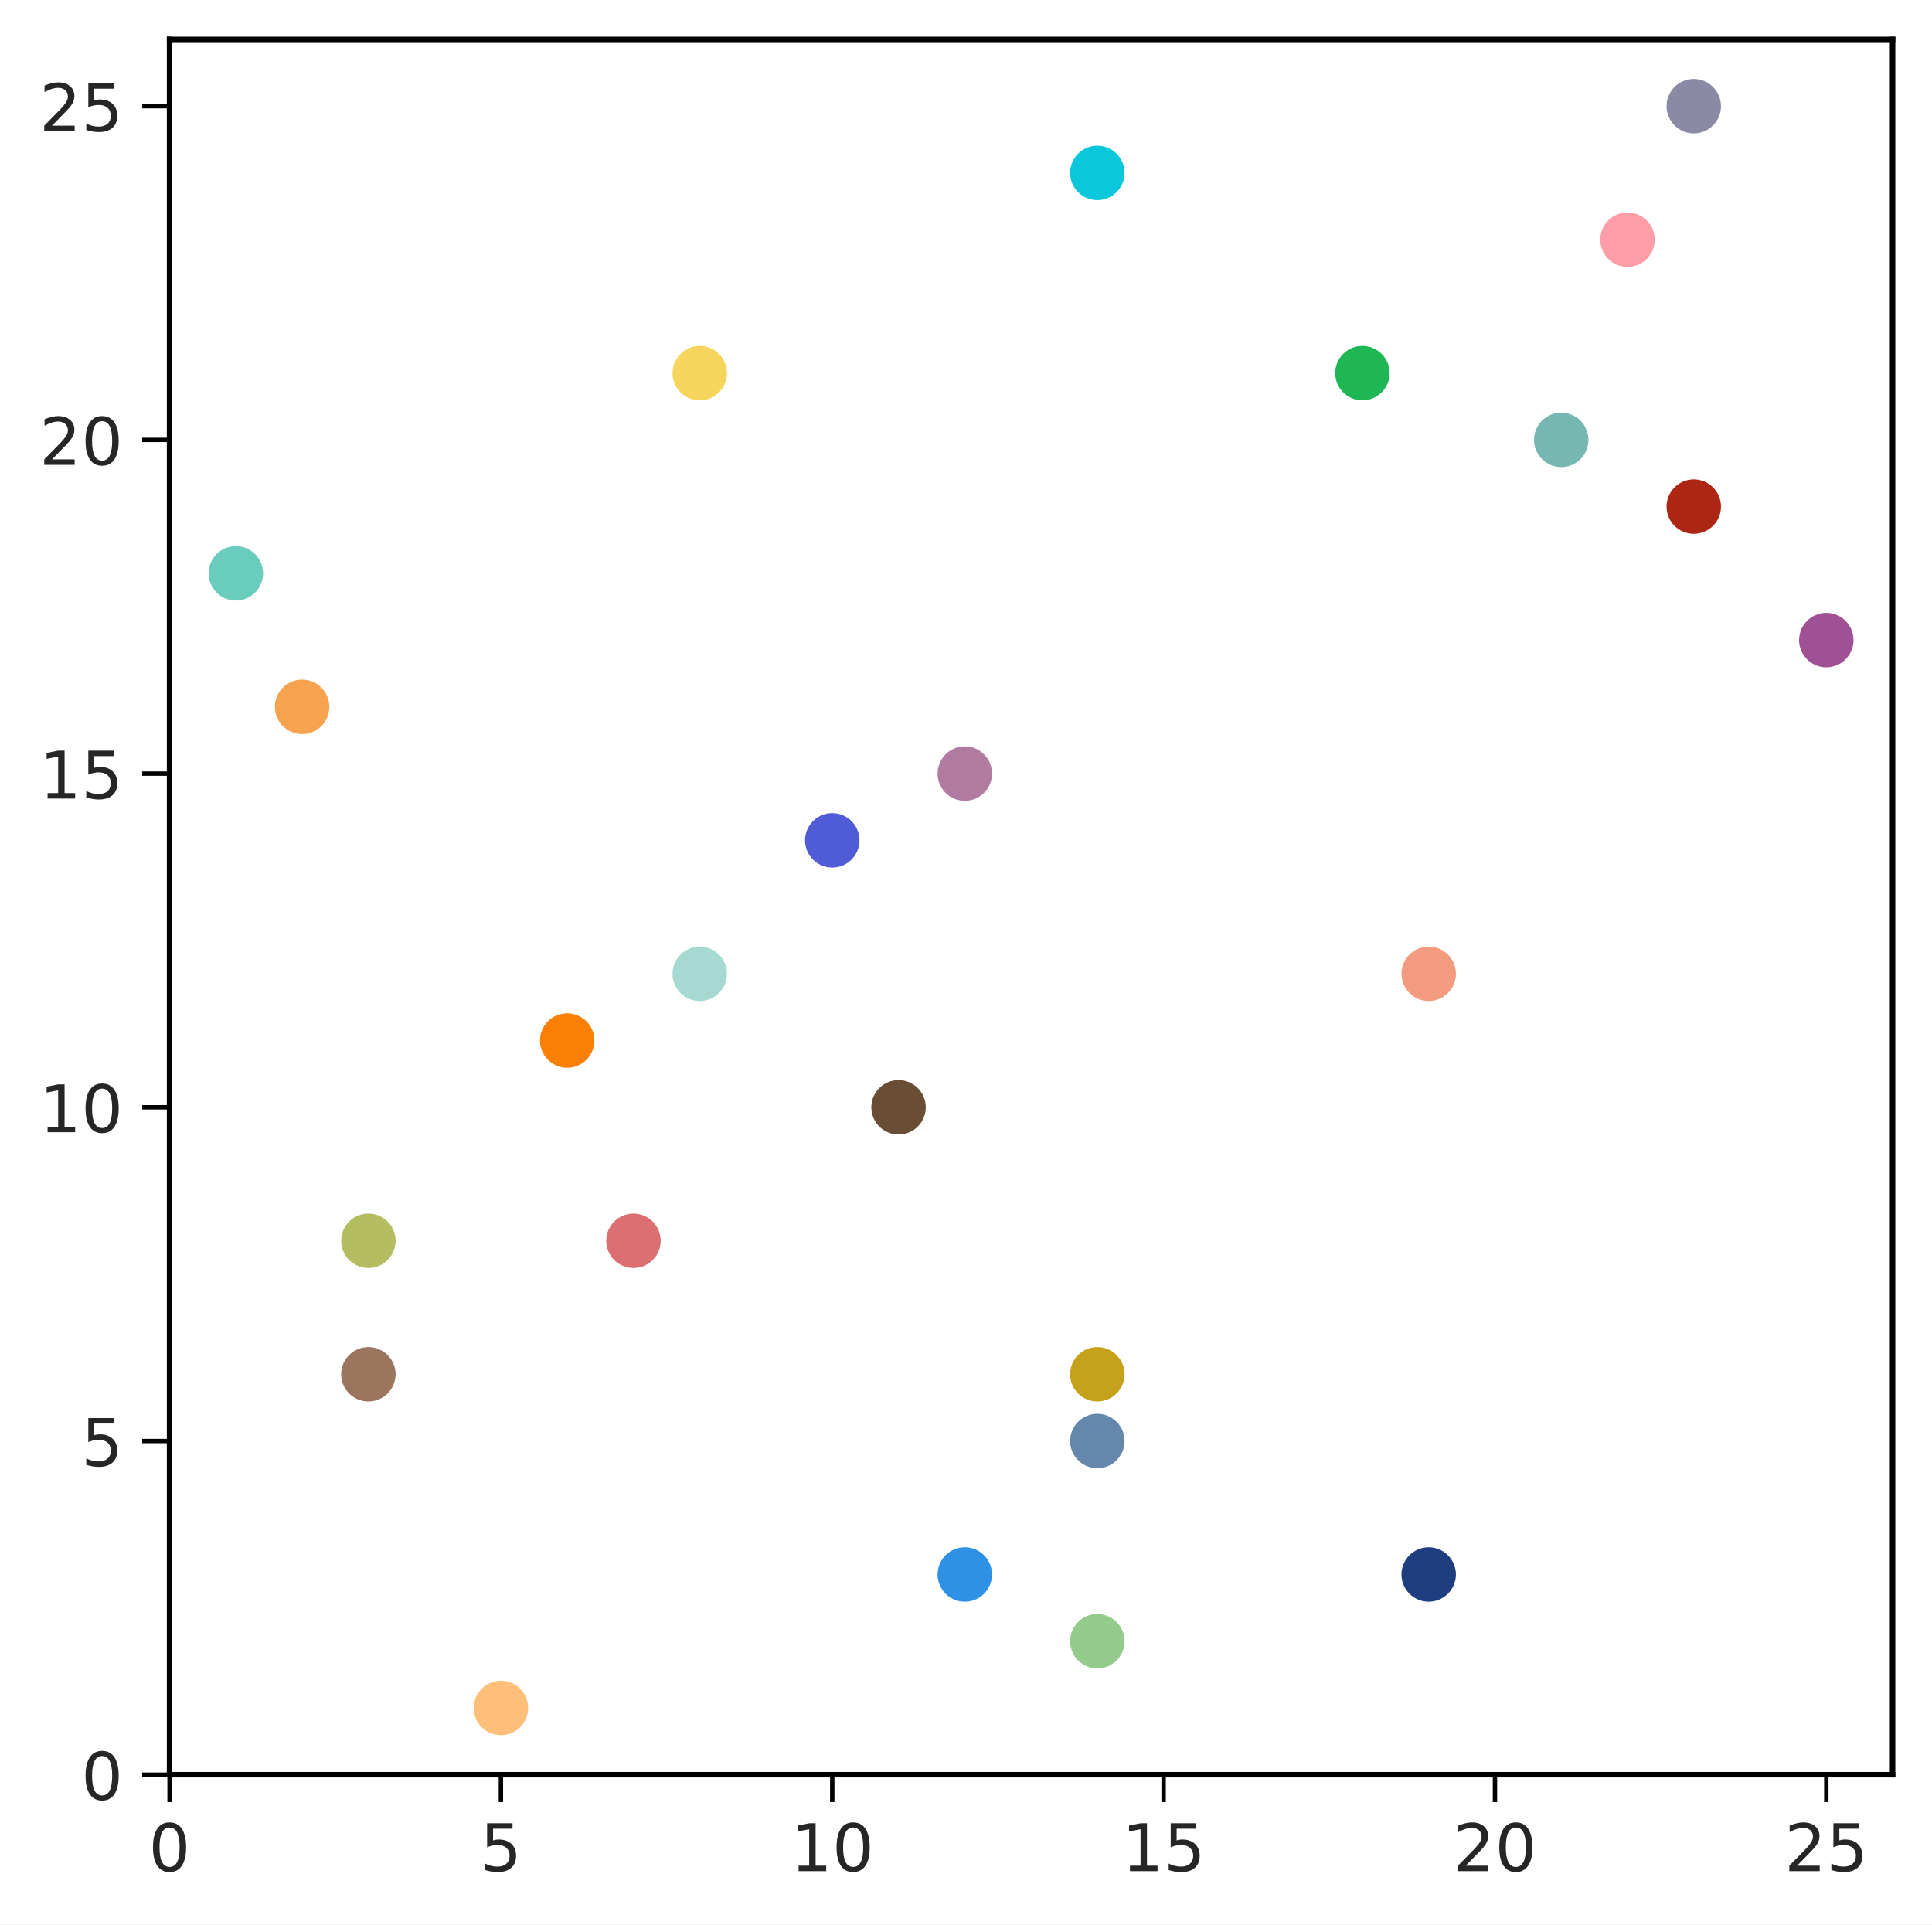
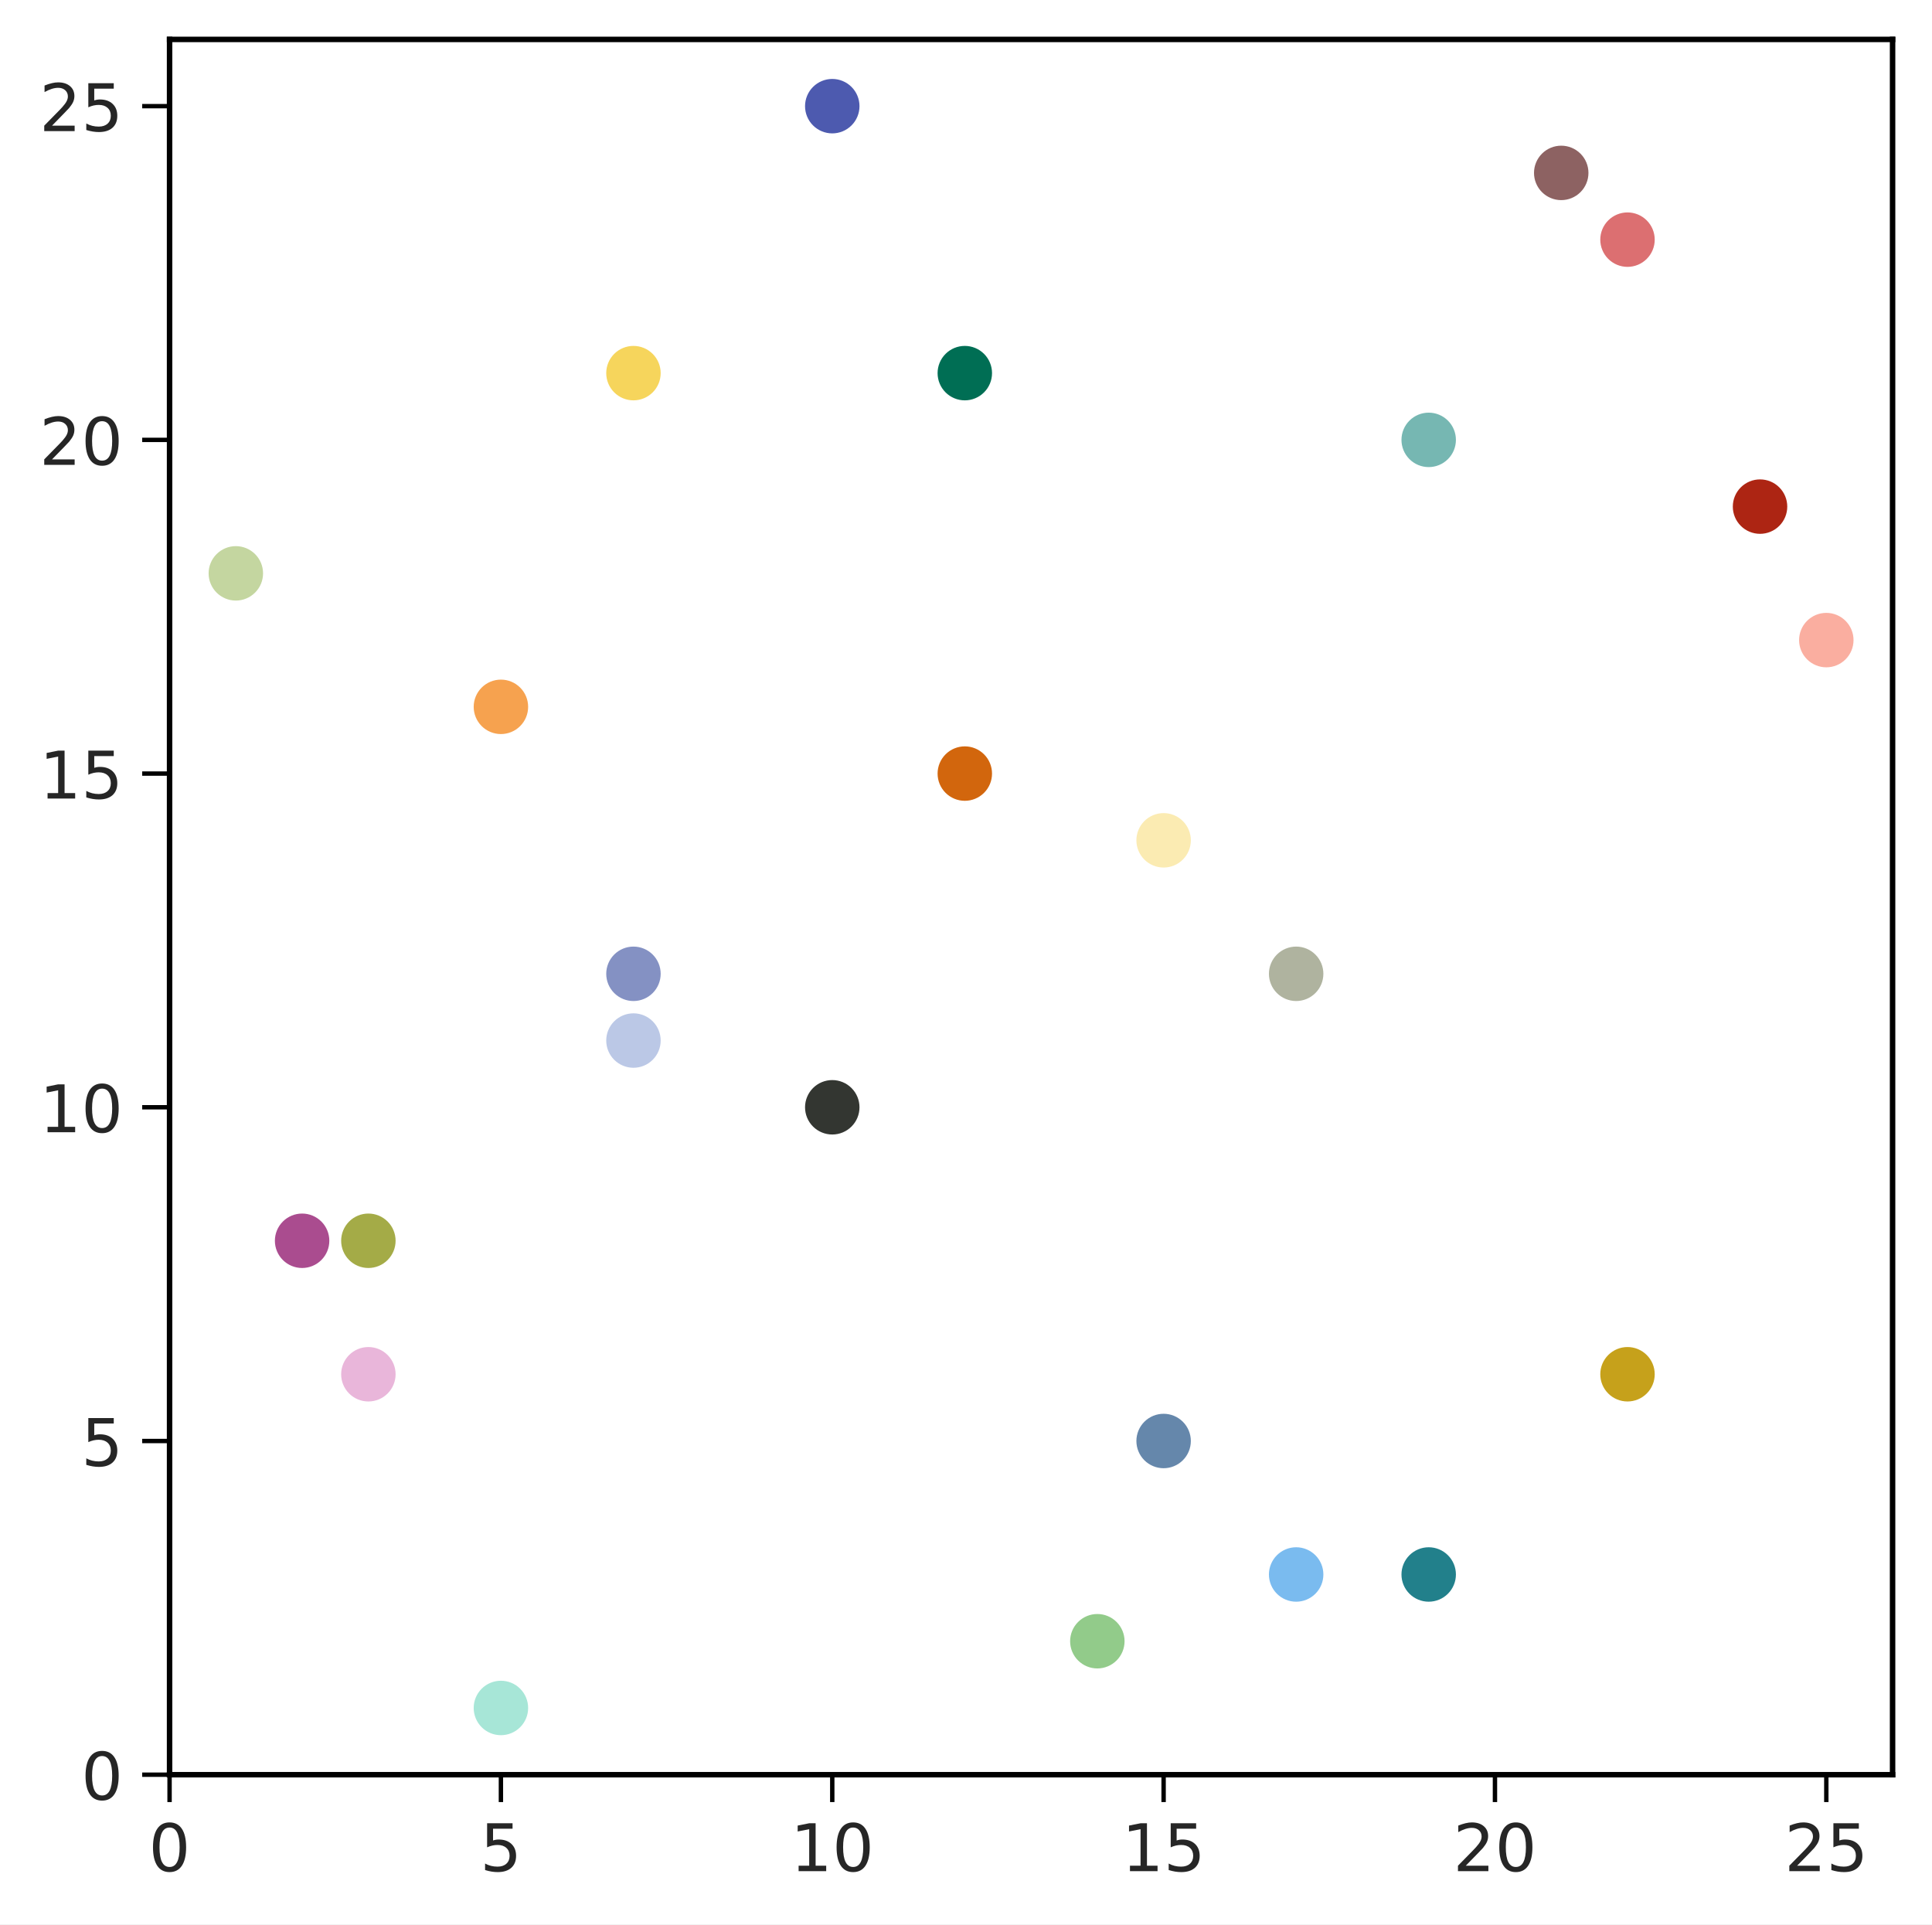
<svg xmlns="http://www.w3.org/2000/svg" xmlns:xlink="http://www.w3.org/1999/xlink" width="352.86pt" height="351.454pt" viewBox="0 0 352.86 351.454" version="1.1">
  <defs>
    <style type="text/css">*{stroke-linejoin: round; stroke-linecap: butt}</style>
  </defs>
  <g id="figure_1">
    <g id="patch_1">
      <path d="M 0 351.454  L 352.86 351.454  L 352.86 0  L 0 0  z " style="fill: #ffffff" />
    </g>
    <g id="axes_1">
      <g id="patch_2">
        <path d="M 30.97 324.14  L 345.66 324.14  L 345.66 7.2  L 30.97 7.2  z " style="fill: #ffffff" />
      </g>
      <g id="matplotlib.axis_1">
        <g id="xtick_1">
          <g id="line2d_1">
            <defs>
-               <path id="mc084e9ec96" d="M 0 0  L 0 5  " style="stroke: #000000; stroke-width: 0.8" />
+               <path id="mc0927d7989" d="M 0 0  L 0 5  " style="stroke: #000000; stroke-width: 0.8" />
            </defs>
            <g>
-               <use xlink:href="#mc084e9ec96" x="30.97" y="324.14" style="stroke: #000000; stroke-width: 0.8" />
+               <use xlink:href="#mc0927d7989" x="30.97" y="324.14" style="stroke: #000000; stroke-width: 0.8" />
            </g>
          </g>
          <g id="text_1">
            <g style="fill: #262626" transform="translate(27.1525 341.7581) scale(0.12 -0.12)">
              <defs>
                <path id="DejaVuSans-30" d="M 2034 4250  Q 1547 4250 1301 3770  Q 1056 3291 1056 2328  Q 1056 1369 1301 889  Q 1547 409 2034 409  Q 2525 409 2770 889  Q 3016 1369 3016 2328  Q 3016 3291 2770 3770  Q 2525 4250 2034 4250  z M 2034 4750  Q 2819 4750 3233 4129  Q 3647 3509 3647 2328  Q 3647 1150 3233 529  Q 2819 -91 2034 -91  Q 1250 -91 836 529  Q 422 1150 422 2328  Q 422 3509 836 4129  Q 1250 4750 2034 4750  z " transform="scale(0.015625)" />
              </defs>
              <use xlink:href="#DejaVuSans-30" />
            </g>
          </g>
        </g>
        <g id="xtick_2">
          <g id="line2d_2">
            <g>
-               <use xlink:href="#mc084e9ec96" x="91.487" y="324.14" style="stroke: #000000; stroke-width: 0.8" />
+               <use xlink:href="#mc0927d7989" x="91.487" y="324.14" style="stroke: #000000; stroke-width: 0.8" />
            </g>
          </g>
          <g id="text_2">
            <g style="fill: #262626" transform="translate(87.66981 341.7581) scale(0.12 -0.12)">
              <defs>
                <path id="DejaVuSans-35" d="M 691 4666  L 3169 4666  L 3169 4134  L 1269 4134  L 1269 2991  Q 1406 3038 1543 3061  Q 1681 3084 1819 3084  Q 2600 3084 3056 2656  Q 3513 2228 3513 1497  Q 3513 744 3044 326  Q 2575 -91 1722 -91  Q 1428 -91 1123 -41  Q 819 9 494 109  L 494 744  Q 775 591 1075 516  Q 1375 441 1709 441  Q 2250 441 2565 725  Q 2881 1009 2881 1497  Q 2881 1984 2565 2268  Q 2250 2553 1709 2553  Q 1456 2553 1204 2497  Q 953 2441 691 2322  L 691 4666  z " transform="scale(0.015625)" />
              </defs>
              <use xlink:href="#DejaVuSans-35" />
            </g>
          </g>
        </g>
        <g id="xtick_3">
          <g id="line2d_3">
            <g>
-               <use xlink:href="#mc084e9ec96" x="152.005" y="324.14" style="stroke: #000000; stroke-width: 0.8" />
+               <use xlink:href="#mc0927d7989" x="152.005" y="324.14" style="stroke: #000000; stroke-width: 0.8" />
            </g>
          </g>
          <g id="text_3">
            <g style="fill: #262626" transform="translate(144.3696 341.7581) scale(0.12 -0.12)">
              <defs>
                <path id="DejaVuSans-31" d="M 794 531  L 1825 531  L 1825 4091  L 703 3866  L 703 4441  L 1819 4666  L 2450 4666  L 2450 531  L 3481 531  L 3481 0  L 794 0  L 794 531  z " transform="scale(0.015625)" />
              </defs>
              <use xlink:href="#DejaVuSans-31" />
              <use xlink:href="#DejaVuSans-30" transform="translate(63.62305 0)" />
            </g>
          </g>
        </g>
        <g id="xtick_4">
          <g id="line2d_4">
            <g>
-               <use xlink:href="#mc084e9ec96" x="212.522" y="324.14" style="stroke: #000000; stroke-width: 0.8" />
+               <use xlink:href="#mc0927d7989" x="212.522" y="324.14" style="stroke: #000000; stroke-width: 0.8" />
            </g>
          </g>
          <g id="text_4">
            <g style="fill: #262626" transform="translate(204.8869 341.7581) scale(0.12 -0.12)">
              <use xlink:href="#DejaVuSans-31" />
              <use xlink:href="#DejaVuSans-35" transform="translate(63.62305 0)" />
            </g>
          </g>
        </g>
        <g id="xtick_5">
          <g id="line2d_5">
            <g>
-               <use xlink:href="#mc084e9ec96" x="273.039" y="324.14" style="stroke: #000000; stroke-width: 0.8" />
+               <use xlink:href="#mc0927d7989" x="273.039" y="324.14" style="stroke: #000000; stroke-width: 0.8" />
            </g>
          </g>
          <g id="text_5">
            <g style="fill: #262626" transform="translate(265.4042 341.7581) scale(0.12 -0.12)">
              <defs>
                <path id="DejaVuSans-32" d="M 1228 531  L 3431 531  L 3431 0  L 469 0  L 469 531  Q 828 903 1448 1529  Q 2069 2156 2228 2338  Q 2531 2678 2651 2914  Q 2772 3150 2772 3378  Q 2772 3750 2511 3984  Q 2250 4219 1831 4219  Q 1534 4219 1204 4116  Q 875 4013 500 3803  L 500 4441  Q 881 4594 1212 4672  Q 1544 4750 1819 4750  Q 2544 4750 2975 4387  Q 3406 4025 3406 3419  Q 3406 3131 3298 2873  Q 3191 2616 2906 2266  Q 2828 2175 2409 1742  Q 1991 1309 1228 531  z " transform="scale(0.015625)" />
              </defs>
              <use xlink:href="#DejaVuSans-32" />
              <use xlink:href="#DejaVuSans-30" transform="translate(63.62305 0)" />
            </g>
          </g>
        </g>
        <g id="xtick_6">
          <g id="line2d_6">
            <g>
-               <use xlink:href="#mc084e9ec96" x="333.557" y="324.14" style="stroke: #000000; stroke-width: 0.8" />
+               <use xlink:href="#mc0927d7989" x="333.557" y="324.14" style="stroke: #000000; stroke-width: 0.8" />
            </g>
          </g>
          <g id="text_6">
            <g style="fill: #262626" transform="translate(325.9215 341.7581) scale(0.12 -0.12)">
              <use xlink:href="#DejaVuSans-32" />
              <use xlink:href="#DejaVuSans-35" transform="translate(63.62305 0)" />
            </g>
          </g>
        </g>
      </g>
      <g id="matplotlib.axis_2">
        <g id="ytick_1">
          <g id="line2d_7">
            <defs>
-               <path id="m124b394cbc" d="M 0 0  L -5 0  " style="stroke: #000000; stroke-width: 0.8" />
+               <path id="me3aed9d256" d="M 0 0  L -5 0  " style="stroke: #000000; stroke-width: 0.8" />
            </defs>
            <g>
-               <use xlink:href="#m124b394cbc" x="30.97" y="324.14" style="stroke: #000000; stroke-width: 0.8" />
+               <use xlink:href="#me3aed9d256" x="30.97" y="324.14" style="stroke: #000000; stroke-width: 0.8" />
            </g>
          </g>
          <g id="text_7">
            <g style="fill: #262626" transform="translate(14.835 328.6991) scale(0.12 -0.12)">
              <use xlink:href="#DejaVuSans-30" />
            </g>
          </g>
        </g>
        <g id="ytick_2">
          <g id="line2d_8">
            <g>
-               <use xlink:href="#m124b394cbc" x="30.97" y="263.19" style="stroke: #000000; stroke-width: 0.8" />
+               <use xlink:href="#me3aed9d256" x="30.97" y="263.19" style="stroke: #000000; stroke-width: 0.8" />
            </g>
          </g>
          <g id="text_8">
            <g style="fill: #262626" transform="translate(14.835 267.7491) scale(0.12 -0.12)">
              <use xlink:href="#DejaVuSans-35" />
            </g>
          </g>
        </g>
        <g id="ytick_3">
          <g id="line2d_9">
            <g>
-               <use xlink:href="#m124b394cbc" x="30.97" y="202.24" style="stroke: #000000; stroke-width: 0.8" />
+               <use xlink:href="#me3aed9d256" x="30.97" y="202.24" style="stroke: #000000; stroke-width: 0.8" />
            </g>
          </g>
          <g id="text_9">
            <g style="fill: #262626" transform="translate(7.2 206.7991) scale(0.12 -0.12)">
              <use xlink:href="#DejaVuSans-31" />
              <use xlink:href="#DejaVuSans-30" transform="translate(63.62305 0)" />
            </g>
          </g>
        </g>
        <g id="ytick_4">
          <g id="line2d_10">
            <g>
-               <use xlink:href="#m124b394cbc" x="30.97" y="141.29" style="stroke: #000000; stroke-width: 0.8" />
+               <use xlink:href="#me3aed9d256" x="30.97" y="141.29" style="stroke: #000000; stroke-width: 0.8" />
            </g>
          </g>
          <g id="text_10">
            <g style="fill: #262626" transform="translate(7.2 145.8491) scale(0.12 -0.12)">
              <use xlink:href="#DejaVuSans-31" />
              <use xlink:href="#DejaVuSans-35" transform="translate(63.62305 0)" />
            </g>
          </g>
        </g>
        <g id="ytick_5">
          <g id="line2d_11">
            <g>
-               <use xlink:href="#m124b394cbc" x="30.97" y="80.34" style="stroke: #000000; stroke-width: 0.8" />
+               <use xlink:href="#me3aed9d256" x="30.97" y="80.34" style="stroke: #000000; stroke-width: 0.8" />
            </g>
          </g>
          <g id="text_11">
            <g style="fill: #262626" transform="translate(7.2 84.89906) scale(0.12 -0.12)">
              <use xlink:href="#DejaVuSans-32" />
              <use xlink:href="#DejaVuSans-30" transform="translate(63.62305 0)" />
            </g>
          </g>
        </g>
        <g id="ytick_6">
          <g id="line2d_12">
            <g>
-               <use xlink:href="#m124b394cbc" x="30.97" y="19.39" style="stroke: #000000; stroke-width: 0.8" />
+               <use xlink:href="#me3aed9d256" x="30.97" y="19.39" style="stroke: #000000; stroke-width: 0.8" />
            </g>
          </g>
          <g id="text_12">
            <g style="fill: #262626" transform="translate(7.2 23.94906) scale(0.12 -0.12)">
              <use xlink:href="#DejaVuSans-32" />
              <use xlink:href="#DejaVuSans-35" transform="translate(63.62305 0)" />
            </g>
          </g>
        </g>
      </g>
      <g id="PathCollection_1">
        <defs>
-           <path id="C0_0_06f8a78b81" d="M 0 4.472  C 1.186 4.472 2.324 4.001 3.162 3.162  C 4.001 2.324 4.472 1.186 4.472 -0  C 4.472 -1.186 4.001 -2.324 3.162 -3.162  C 2.324 -4.001 1.186 -4.472 0 -4.472  C -1.186 -4.472 -2.324 -4.001 -3.162 -3.162  C -4.001 -2.324 -4.472 -1.186 -4.472 0  C -4.472 1.186 -4.001 2.324 -3.162 3.162  C -2.324 4.001 -1.186 4.472 0 4.472  z " />
+           <path id="C0_0_0c88107dab" d="M 0 4.472  C 1.186 4.472 2.324 4.001 3.162 3.162  C 4.001 2.324 4.472 1.186 4.472 -0  C 4.472 -1.186 4.001 -2.324 3.162 -3.162  C 2.324 -4.001 1.186 -4.472 0 -4.472  C -1.186 -4.472 -2.324 -4.001 -3.162 -3.162  C -4.001 -2.324 -4.472 -1.186 -4.472 0  C -4.472 1.186 -4.001 2.324 -3.162 3.162  C -2.324 4.001 -1.186 4.472 0 4.472  z " />
        </defs>
-         <g clip-path="url(#p5a7f2238cc)">
-           <use xlink:href="#C0_0_06f8a78b81" x="309.35" y="92.53" style="fill: #ad2513; stroke: #ad2513" />
-         </g>
-         <g clip-path="url(#p5a7f2238cc)">
-           <use xlink:href="#C0_0_06f8a78b81" x="176.212" y="287.57" style="fill: #2e91e5; stroke: #2e91e5" />
-         </g>
-         <g clip-path="url(#p5a7f2238cc)">
-           <use xlink:href="#C0_0_06f8a78b81" x="176.212" y="141.29" style="fill: #b07aa1; stroke: #b07aa1" />
-         </g>
-         <g clip-path="url(#p5a7f2238cc)">
-           <use xlink:href="#C0_0_06f8a78b81" x="297.246" y="43.77" style="fill: #ff9da7; stroke: #ff9da7" />
-         </g>
-         <g clip-path="url(#p5a7f2238cc)">
-           <use xlink:href="#C0_0_06f8a78b81" x="200.418" y="31.58" style="fill: #0ac7dc; stroke: #0ac7dc" />
-         </g>
-         <g clip-path="url(#p5a7f2238cc)">
-           <use xlink:href="#C0_0_06f8a78b81" x="333.557" y="116.91" style="fill: #a05195; stroke: #a05195" />
-         </g>
-         <g clip-path="url(#p5a7f2238cc)">
-           <use xlink:href="#C0_0_06f8a78b81" x="43.073" y="104.72" style="fill: #6accbc; stroke: #6accbc" />
-         </g>
-         <g clip-path="url(#p5a7f2238cc)">
-           <use xlink:href="#C0_0_06f8a78b81" x="248.832" y="68.15" style="fill: #1eb754; stroke: #1eb754" />
-         </g>
-         <g clip-path="url(#p5a7f2238cc)">
-           <use xlink:href="#C0_0_06f8a78b81" x="91.487" y="311.95" style="fill: #ffbe7a; stroke: #ffbe7a" />
-         </g>
-         <g clip-path="url(#p5a7f2238cc)">
-           <use xlink:href="#C0_0_06f8a78b81" x="309.35" y="19.39" style="fill: #8a89a6; stroke: #8a89a6" />
-         </g>
-         <g clip-path="url(#p5a7f2238cc)">
-           <use xlink:href="#C0_0_06f8a78b81" x="127.798" y="177.86" style="fill: #a7d9d3; stroke: #a7d9d3" />
-         </g>
-         <g clip-path="url(#p5a7f2238cc)">
-           <use xlink:href="#C0_0_06f8a78b81" x="103.591" y="190.05" style="fill: #f97f05; stroke: #f97f05" />
-         </g>
-         <g clip-path="url(#p5a7f2238cc)">
-           <use xlink:href="#C0_0_06f8a78b81" x="285.143" y="80.34" style="fill: #76b7b2; stroke: #76b7b2" />
-         </g>
-         <g clip-path="url(#p5a7f2238cc)">
-           <use xlink:href="#C0_0_06f8a78b81" x="200.418" y="299.76" style="fill: #92cb8a; stroke: #92cb8a" />
-         </g>
-         <g clip-path="url(#p5a7f2238cc)">
-           <use xlink:href="#C0_0_06f8a78b81" x="260.936" y="287.57" style="fill: #1f3e80; stroke: #1f3e80" />
-         </g>
-         <g clip-path="url(#p5a7f2238cc)">
-           <use xlink:href="#C0_0_06f8a78b81" x="127.798" y="68.15" style="fill: #f6d55c; stroke: #f6d55c" />
-         </g>
-         <g clip-path="url(#p5a7f2238cc)">
-           <use xlink:href="#C0_0_06f8a78b81" x="164.108" y="202.24" style="fill: #694d34; stroke: #694d34" />
-         </g>
-         <g clip-path="url(#p5a7f2238cc)">
-           <use xlink:href="#C0_0_06f8a78b81" x="260.936" y="177.86" style="fill: #f39b7f; stroke: #f39b7f" />
-         </g>
-         <g clip-path="url(#p5a7f2238cc)">
-           <use xlink:href="#C0_0_06f8a78b81" x="67.28" y="251" style="fill: #9c755f; stroke: #9c755f" />
-         </g>
-         <g clip-path="url(#p5a7f2238cc)">
-           <use xlink:href="#C0_0_06f8a78b81" x="115.694" y="226.62" style="fill: #dc6f71; stroke: #dc6f71" />
-         </g>
-         <g clip-path="url(#p5a7f2238cc)">
-           <use xlink:href="#C0_0_06f8a78b81" x="55.177" y="129.1" style="fill: #f6a24f; stroke: #f6a24f" />
-         </g>
-         <g clip-path="url(#p5a7f2238cc)">
-           <use xlink:href="#C0_0_06f8a78b81" x="200.418" y="263.19" style="fill: #6587ab; stroke: #6587ab" />
-         </g>
-         <g clip-path="url(#p5a7f2238cc)">
-           <use xlink:href="#C0_0_06f8a78b81" x="200.418" y="251" style="fill: #c6a11b; stroke: #c6a11b" />
-         </g>
-         <g clip-path="url(#p5a7f2238cc)">
-           <use xlink:href="#C0_0_06f8a78b81" x="152.005" y="153.48" style="fill: #4f5cd5; stroke: #4f5cd5" />
-         </g>
-         <g clip-path="url(#p5a7f2238cc)">
-           <use xlink:href="#C0_0_06f8a78b81" x="67.28" y="226.62" style="fill: #b5bd61; stroke: #b5bd61" />
+         <g clip-path="url(#p7586df2b09)">
+           <use xlink:href="#C0_0_0c88107dab" x="321.453" y="92.53" style="fill: #ad2513; stroke: #ad2513" />
+         </g>
+         <g clip-path="url(#p7586df2b09)">
+           <use xlink:href="#C0_0_0c88107dab" x="236.729" y="287.57" style="fill: #7abbef; stroke: #7abbef" />
+         </g>
+         <g clip-path="url(#p7586df2b09)">
+           <use xlink:href="#C0_0_0c88107dab" x="176.212" y="141.29" style="fill: #d2660d; stroke: #d2660d" />
+         </g>
+         <g clip-path="url(#p7586df2b09)">
+           <use xlink:href="#C0_0_0c88107dab" x="297.246" y="43.77" style="fill: #dc6f71; stroke: #dc6f71" />
+         </g>
+         <g clip-path="url(#p7586df2b09)">
+           <use xlink:href="#C0_0_0c88107dab" x="285.143" y="31.58" style="fill: #8d6262; stroke: #8d6262" />
+         </g>
+         <g clip-path="url(#p7586df2b09)">
+           <use xlink:href="#C0_0_0c88107dab" x="333.557" y="116.91" style="fill: #faaea0; stroke: #faaea0" />
+         </g>
+         <g clip-path="url(#p7586df2b09)">
+           <use xlink:href="#C0_0_0c88107dab" x="43.073" y="104.72" style="fill: #c4d6a0; stroke: #c4d6a0" />
+         </g>
+         <g clip-path="url(#p7586df2b09)">
+           <use xlink:href="#C0_0_0c88107dab" x="176.212" y="68.15" style="fill: #006e54; stroke: #006e54" />
+         </g>
+         <g clip-path="url(#p7586df2b09)">
+           <use xlink:href="#C0_0_0c88107dab" x="91.487" y="311.95" style="fill: #a7e6d7; stroke: #a7e6d7" />
+         </g>
+         <g clip-path="url(#p7586df2b09)">
+           <use xlink:href="#C0_0_0c88107dab" x="152.005" y="19.39" style="fill: #4d5aaf; stroke: #4d5aaf" />
+         </g>
+         <g clip-path="url(#p7586df2b09)">
+           <use xlink:href="#C0_0_0c88107dab" x="115.694" y="177.86" style="fill: #8491c3; stroke: #8491c3" />
+         </g>
+         <g clip-path="url(#p7586df2b09)">
+           <use xlink:href="#C0_0_0c88107dab" x="115.694" y="190.05" style="fill: #bbc8e6; stroke: #bbc8e6" />
+         </g>
+         <g clip-path="url(#p7586df2b09)">
+           <use xlink:href="#C0_0_0c88107dab" x="260.936" y="80.34" style="fill: #76b7b2; stroke: #76b7b2" />
+         </g>
+         <g clip-path="url(#p7586df2b09)">
+           <use xlink:href="#C0_0_0c88107dab" x="200.418" y="299.76" style="fill: #92cb8a; stroke: #92cb8a" />
+         </g>
+         <g clip-path="url(#p7586df2b09)">
+           <use xlink:href="#C0_0_0c88107dab" x="260.936" y="287.57" style="fill: #22808b; stroke: #22808b" />
+         </g>
+         <g clip-path="url(#p7586df2b09)">
+           <use xlink:href="#C0_0_0c88107dab" x="115.694" y="68.15" style="fill: #f6d55c; stroke: #f6d55c" />
+         </g>
+         <g clip-path="url(#p7586df2b09)">
+           <use xlink:href="#C0_0_0c88107dab" x="236.729" y="177.86" style="fill: #afb39f; stroke: #afb39f" />
+         </g>
+         <g clip-path="url(#p7586df2b09)">
+           <use xlink:href="#C0_0_0c88107dab" x="152.005" y="202.24" style="fill: #333631; stroke: #333631" />
+         </g>
+         <g clip-path="url(#p7586df2b09)">
+           <use xlink:href="#C0_0_0c88107dab" x="67.28" y="251" style="fill: #e9b6da; stroke: #e9b6da" />
+         </g>
+         <g clip-path="url(#p7586df2b09)">
+           <use xlink:href="#C0_0_0c88107dab" x="55.177" y="226.62" style="fill: #aa4c8f; stroke: #aa4c8f" />
+         </g>
+         <g clip-path="url(#p7586df2b09)">
+           <use xlink:href="#C0_0_0c88107dab" x="91.487" y="129.1" style="fill: #f6a24f; stroke: #f6a24f" />
+         </g>
+         <g clip-path="url(#p7586df2b09)">
+           <use xlink:href="#C0_0_0c88107dab" x="212.522" y="263.19" style="fill: #6587ab; stroke: #6587ab" />
+         </g>
+         <g clip-path="url(#p7586df2b09)">
+           <use xlink:href="#C0_0_0c88107dab" x="212.522" y="153.48" style="fill: #fbebb2; stroke: #fbebb2" />
+         </g>
+         <g clip-path="url(#p7586df2b09)">
+           <use xlink:href="#C0_0_0c88107dab" x="297.246" y="251" style="fill: #c6a11b; stroke: #c6a11b" />
+         </g>
+         <g clip-path="url(#p7586df2b09)">
+           <use xlink:href="#C0_0_0c88107dab" x="67.28" y="226.62" style="fill: #a4ab47; stroke: #a4ab47" />
        </g>
      </g>
      <g id="patch_3">
        <path d="M 30.97 324.14  L 30.97 7.2  " style="fill: none; stroke: #000000; stroke-linejoin: miter; stroke-linecap: square" />
      </g>
      <g id="patch_4">
        <path d="M 345.66 324.14  L 345.66 7.2  " style="fill: none; stroke: #000000; stroke-linejoin: miter; stroke-linecap: square" />
      </g>
      <g id="patch_5">
        <path d="M 30.97 324.14  L 345.66 324.14  " style="fill: none; stroke: #000000; stroke-linejoin: miter; stroke-linecap: square" />
      </g>
      <g id="patch_6">
        <path d="M 30.97 7.2  L 345.66 7.2  " style="fill: none; stroke: #000000; stroke-linejoin: miter; stroke-linecap: square" />
      </g>
    </g>
  </g>
  <defs>
-     <clipPath id="p5a7f2238cc">
+     <clipPath id="p7586df2b09">
      <rect x="30.97" y="7.2" width="314.69" height="316.94" />
    </clipPath>
  </defs>
</svg>
